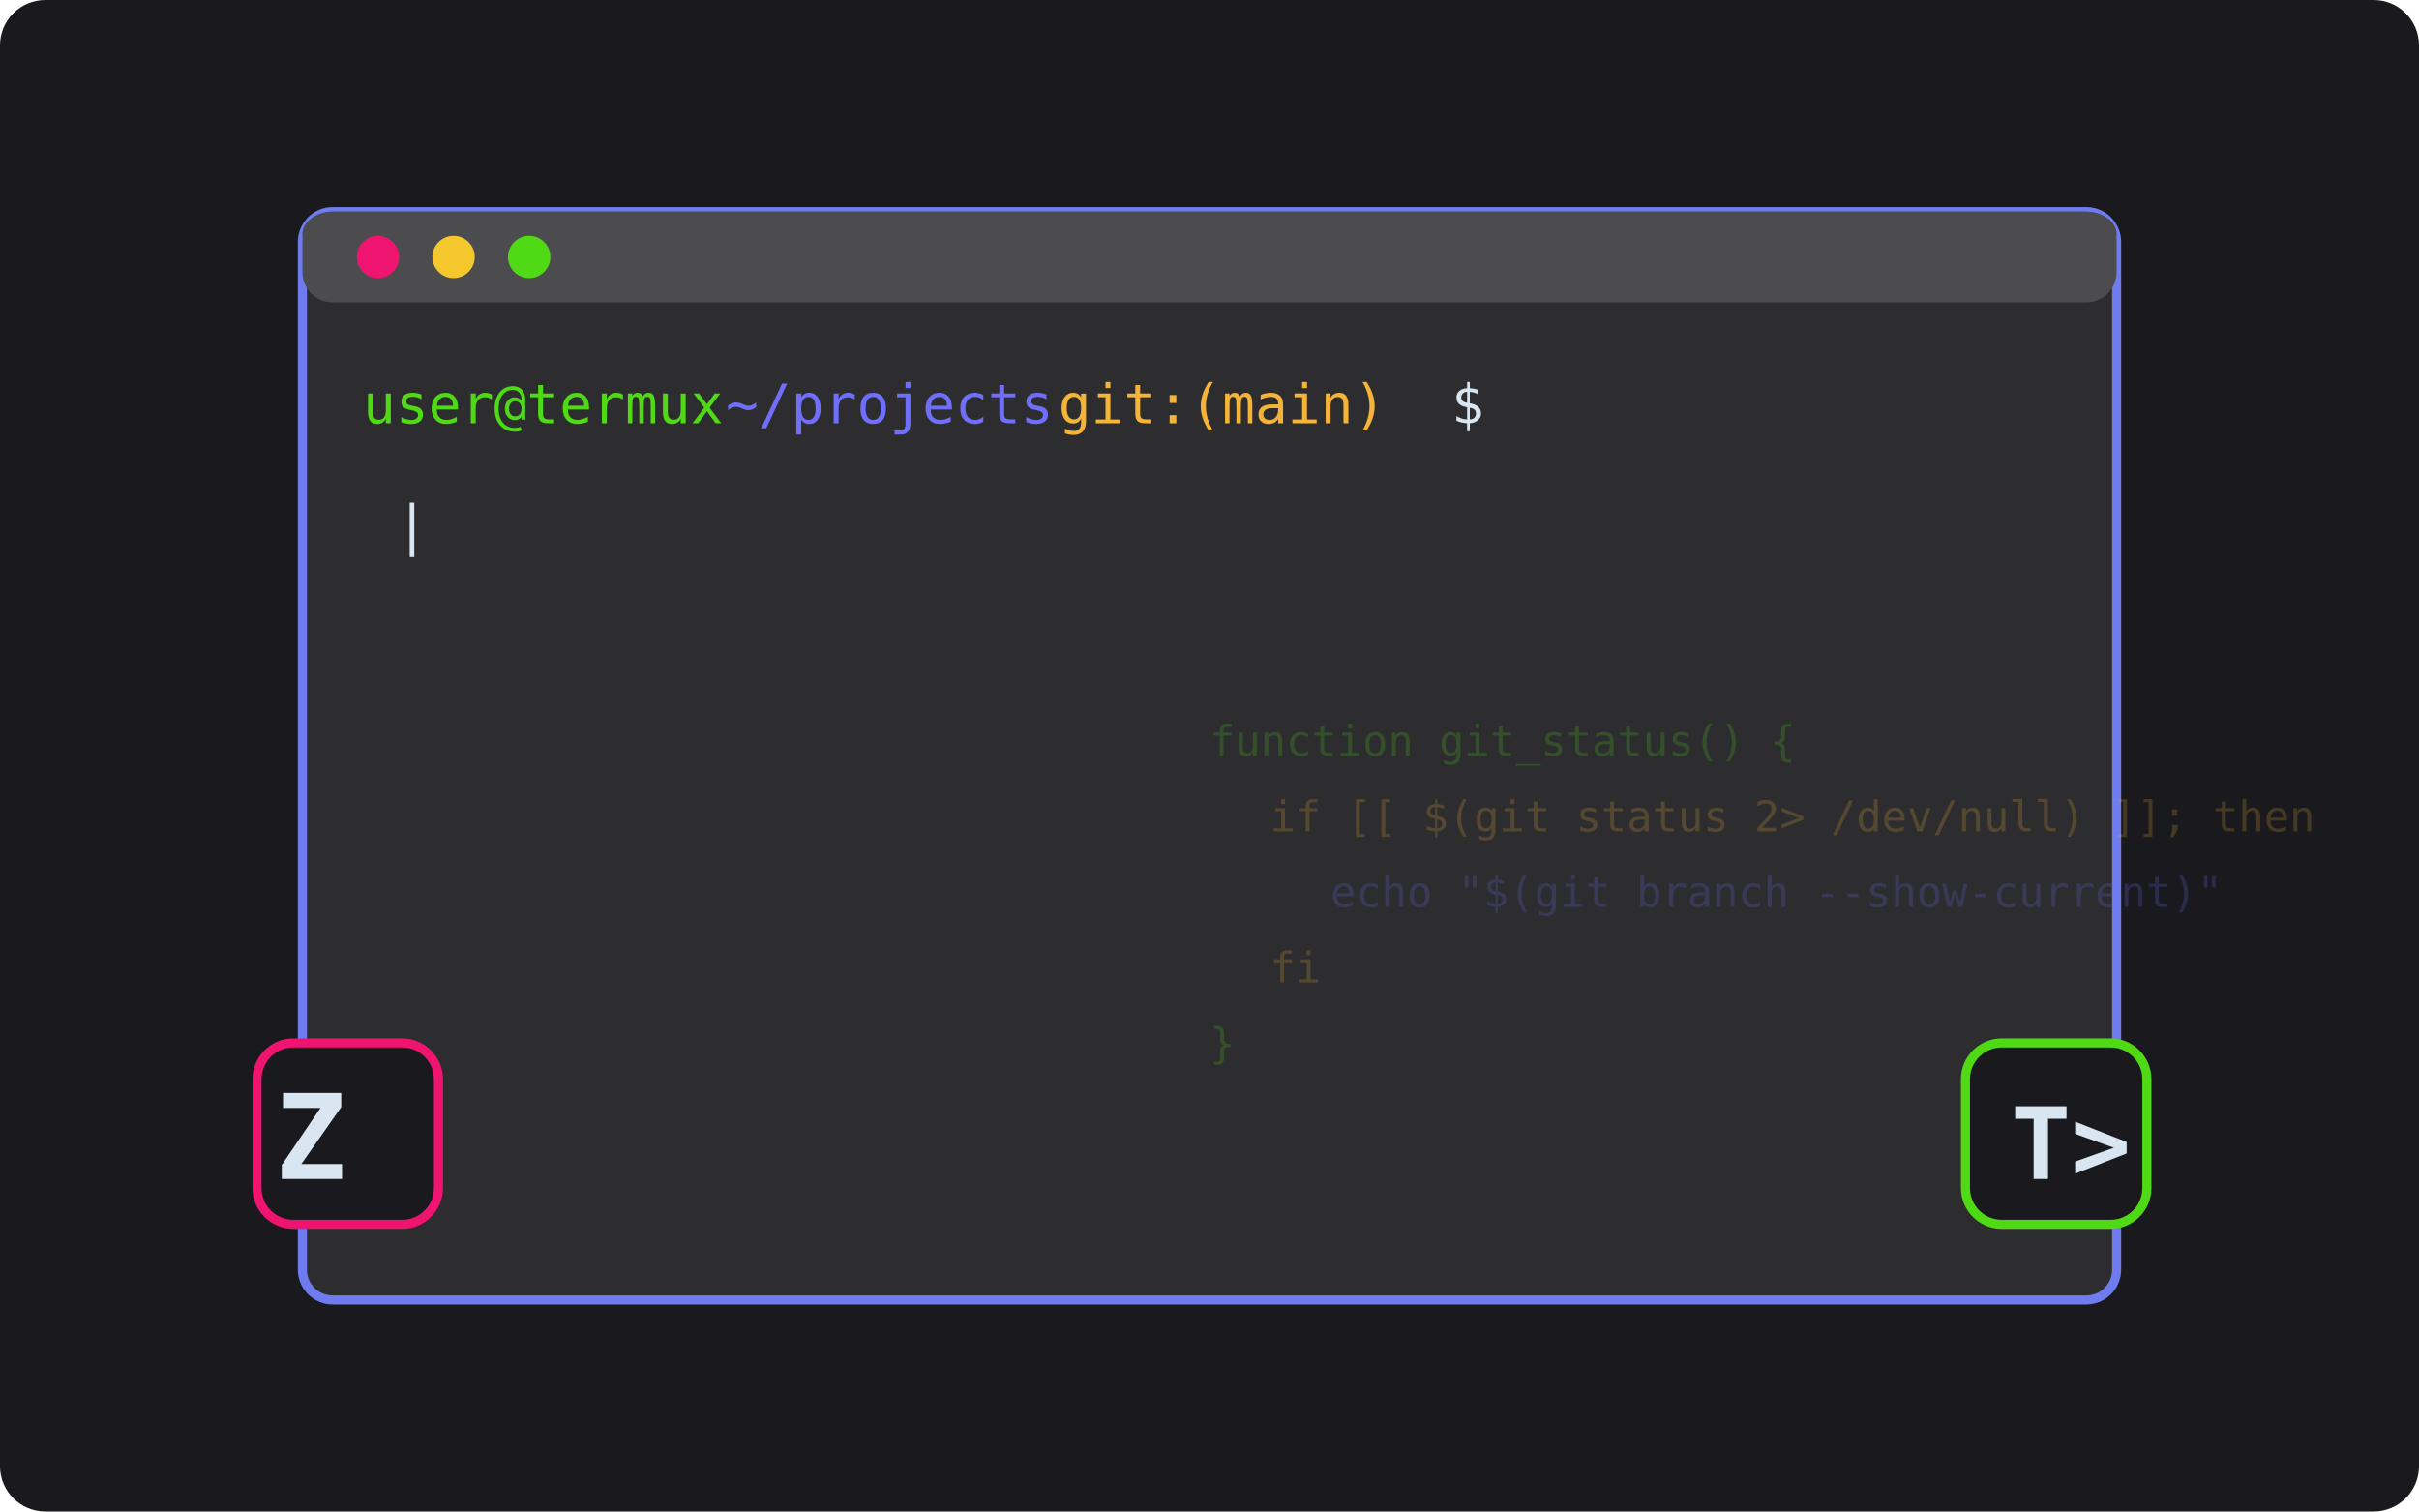
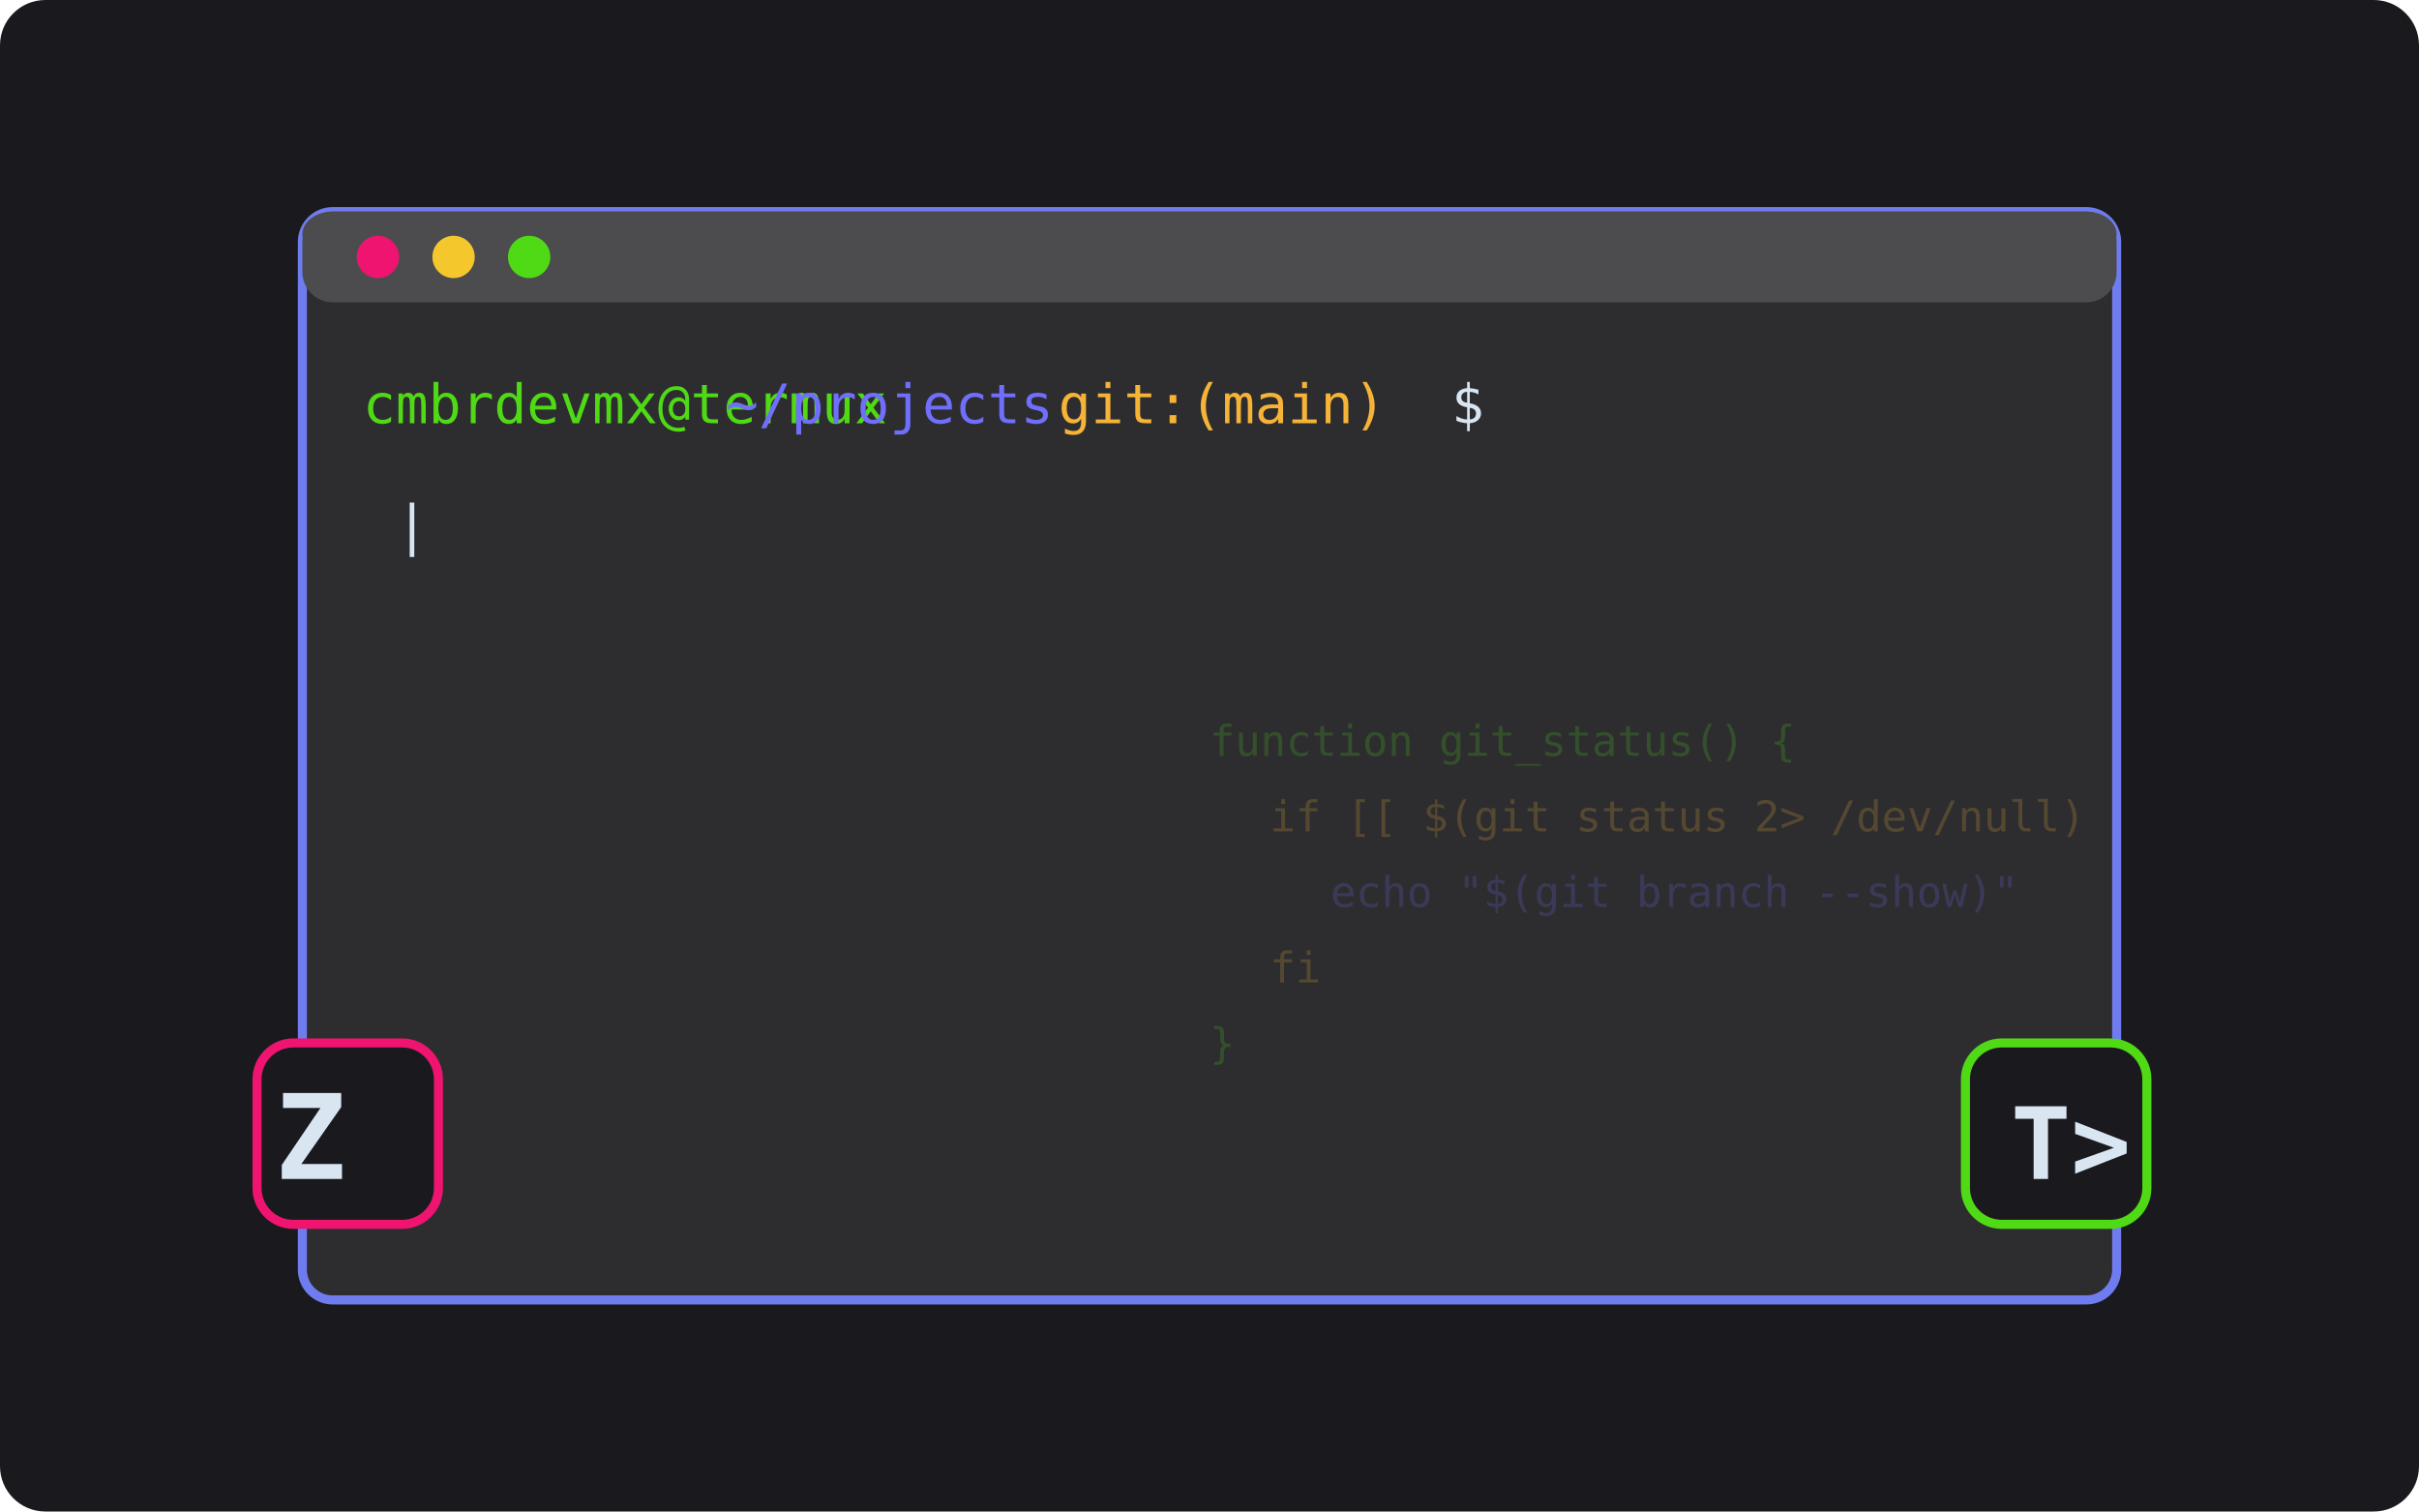
<svg xmlns="http://www.w3.org/2000/svg" viewBox="0 0 800 500" width="800" height="500">
  <rect width="800" height="500" fill="#1A1A1E" rx="15" ry="15" />
  <rect x="100" y="70" width="600" height="360" rx="10" ry="10" fill="#2D2D30" stroke="#6F7CEF" stroke-width="3" />
  <rect x="100" y="70" width="600" height="30" rx="10" ry="10" fill="#4C4C4F" />
  <rect x="100" y="70" width="600" height="15" rx="10" ry="10" fill="#4C4C4F" />
  <circle cx="125" cy="85" r="7" fill="#EE146F" />
  <circle cx="150" cy="85" r="7" fill="#F4C82D" />
  <circle cx="175" cy="85" r="7" fill="#4FDA15" />
  <g font-family="monospace">
-     <text x="120" y="140" fill="#4FDA15" font-size="18">user@termux</text>
+     <text x="120" y="140" fill="#4FDA15" font-size="18">cmbrdevmx@termux</text>
    <text x="240" y="140" fill="#6F6FFC" font-size="18">~/projects</text>
    <text x="350" y="140" fill="#F5B337" font-size="18">git:(main) </text>
    <text x="480" y="140" fill="#d9e6f2" font-size="18">$</text>
    <text x="120" y="180" fill="#d9e6f2" font-size="18">
      <tspan id="command" />
      <tspan id="cursor">|</tspan>
    </text>
    <g id="output" fill="#d9e6f2" font-size="16">
      
    </g>
  </g>
  <g transform="translate(680, 375) scale(0.6)">
    <rect x="-50" y="-50" width="100" height="100" rx="20" ry="20" fill="#1A1A1E" stroke="#4FDA15" stroke-width="5" />
    <text x="-25" y="25" font-family="monospace" font-size="55" font-weight="bold" fill="#d9e6f2">T&gt;</text>
  </g>
  <g transform="translate(115, 375) scale(0.6)">
    <rect x="-50" y="-50" width="100" height="100" rx="20" ry="20" fill="#1A1A1E" stroke="#EE146F" stroke-width="5" />
    <text x="-40" y="25" font-family="monospace" font-size="65" font-weight="bold" fill="#d9e6f2">Z</text>
  </g>
  <g id="floatingCode" opacity="0.2" font-family="monospace" font-size="14">
    <text x="400" y="250" fill="#4FDA15">function git_status() {</text>
-     <text x="420" y="275" fill="#F5B337">  if [[ $(git status 2&gt; /dev/null) ]]; then</text>
-     <text x="440" y="300" fill="#6F6FFC">    echo "$(git branch --show-current)"</text>
+     <text x="420" y="275" fill="#F5B337">  if [[ $(git status 2&gt; /dev/null)</text>
+     <text x="440" y="300" fill="#6F6FFC">    echo "$(git branch --show)"</text>
    <text x="420" y="325" fill="#F5B337">  fi</text>
    <text x="400" y="350" fill="#4FDA15">}</text>
  </g>
  <style>
    @keyframes blink {
      0%, 100% { opacity: 1; }
      50% { opacity: 0; }
    }
    
    @keyframes float {
      0% { transform: translateY(0px); opacity: 0.1; }
      50% { transform: translateY(-15px); opacity: 0.3; }
      100% { transform: translateY(0px); opacity: 0.1; }
    }
    
    @keyframes typing {
      from { opacity: 0; }
      to { opacity: 1; }
    }
    
    #cursor {
      animation: blink 1s infinite;
    }
    
    #floatingCode {
      animation: float 8s ease-in-out infinite;
    }
  </style>
</svg>
